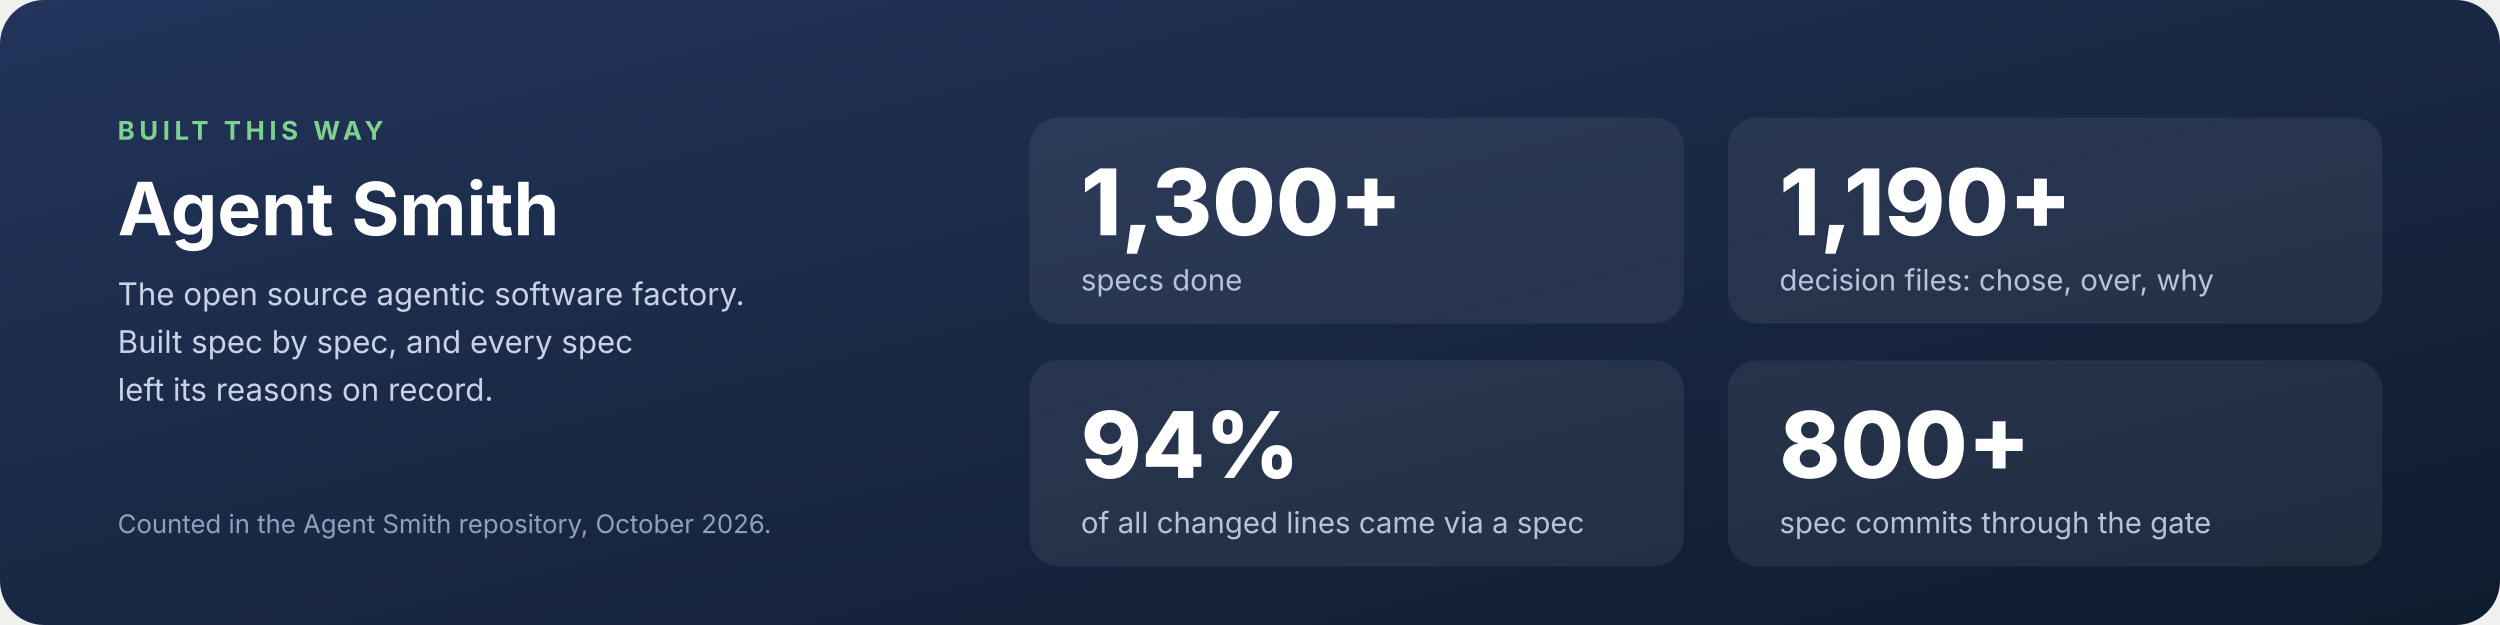
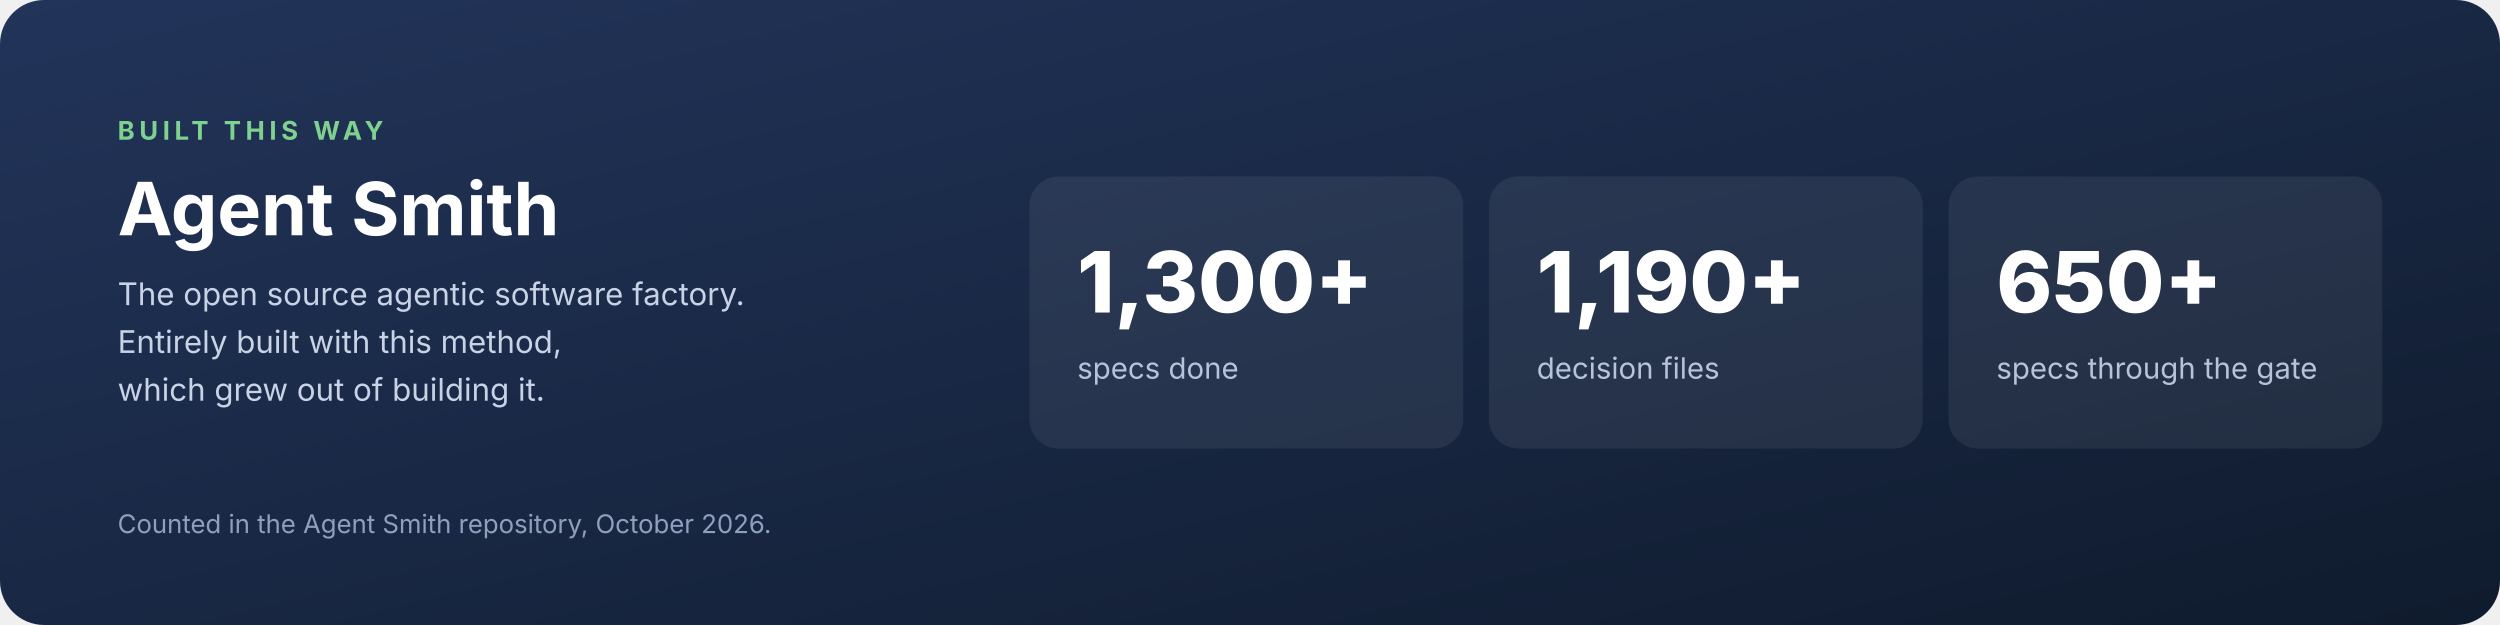
<svg xmlns="http://www.w3.org/2000/svg" viewBox="0 0 1360 340" role="img" aria-labelledby="t d">
  <defs>
    <linearGradient id="navy" x1="0" y1="0" x2="1" y2="1">
      <stop offset="0" stop-color="#22345a" />
      <stop offset="1" stop-color="#0f1b2d" />
    </linearGradient>
  </defs>
  <style>
    text { font-family: Inter, -apple-system, BlinkMacSystemFont, "Segoe UI", Helvetica, Arial, sans-serif; }
    .sec { font-size: 14px; font-weight: 700; letter-spacing: 2.5px; fill: #7fd18f; }
-     .num { font-size: 50px; font-weight: 800; fill: #ffffff; }
+     .num { font-size: 46px; font-weight: 800; fill: #ffffff; }
    .unit { font-size: 16px; fill: #b7c3da; }
  </style>
  <rect width="1360" height="340" rx="24" fill="url(#navy)" />
  <text x="64" y="76" class="sec">BUILT THIS WAY</text>
  <text x="64" y="128" font-size="40" font-weight="700" fill="#fff">Agent Smith</text>
  <text x="64" y="166" font-size="17" fill="#c9d3e6">The open source agentic software factory.</text>
-   <text x="64" y="192" font-size="17" fill="#c9d3e6">Built spec by spec, and every spec</text>
-   <text x="64" y="218" font-size="17" fill="#c9d3e6">left its reasons on record.</text>
+   <text x="64" y="192" font-size="17" fill="#c9d3e6">Entirely built with this method,</text>
+   <text x="64" y="218" font-size="17" fill="#c9d3e6">which grew out of building it.</text>
  <text x="64" y="290" font-size="14" fill="#8fa0bf">Counted in the Agent Smith repository, October 2026.</text>
  <g>
-     <rect x="560" y="64" width="356" height="112" rx="16" fill="#ffffff" fill-opacity="0.07" />
-     <rect x="940" y="64" width="356" height="112" rx="16" fill="#ffffff" fill-opacity="0.07" />
-     <rect x="560" y="196" width="356" height="112" rx="16" fill="#ffffff" fill-opacity="0.07" />
-     <rect x="940" y="196" width="356" height="112" rx="16" fill="#ffffff" fill-opacity="0.07" />
+     <rect x="560" y="96" width="236" height="148" rx="16" fill="#ffffff" fill-opacity="0.07" />
+     <rect x="810" y="96" width="236" height="148" rx="16" fill="#ffffff" fill-opacity="0.07" />
+     <rect x="1060" y="96" width="236" height="148" rx="16" fill="#ffffff" fill-opacity="0.07" />
  </g>
-   <text x="588" y="128" class="num">1,300+</text>
-   <text x="588" y="158" class="unit">specs done</text>
-   <text x="968" y="128" class="num">1,190+</text>
-   <text x="968" y="158" class="unit">decision files: chose, over, why</text>
-   <text x="588" y="260" class="num">94%</text>
-   <text x="588" y="290" class="unit">of all changed lines came via a spec</text>
-   <text x="968" y="260" class="num">800+</text>
-   <text x="968" y="290" class="unit">spec commits through the gate</text>
+   <text x="586" y="170" class="num">1,300+</text>
+   <text x="586" y="206" class="unit">specs done</text>
+   <text x="836" y="170" class="num">1,190+</text>
+   <text x="836" y="206" class="unit">decision files</text>
+   <text x="1086" y="170" class="num">650+</text>
+   <text x="1086" y="206" class="unit">specs through the gate</text>
</svg>
